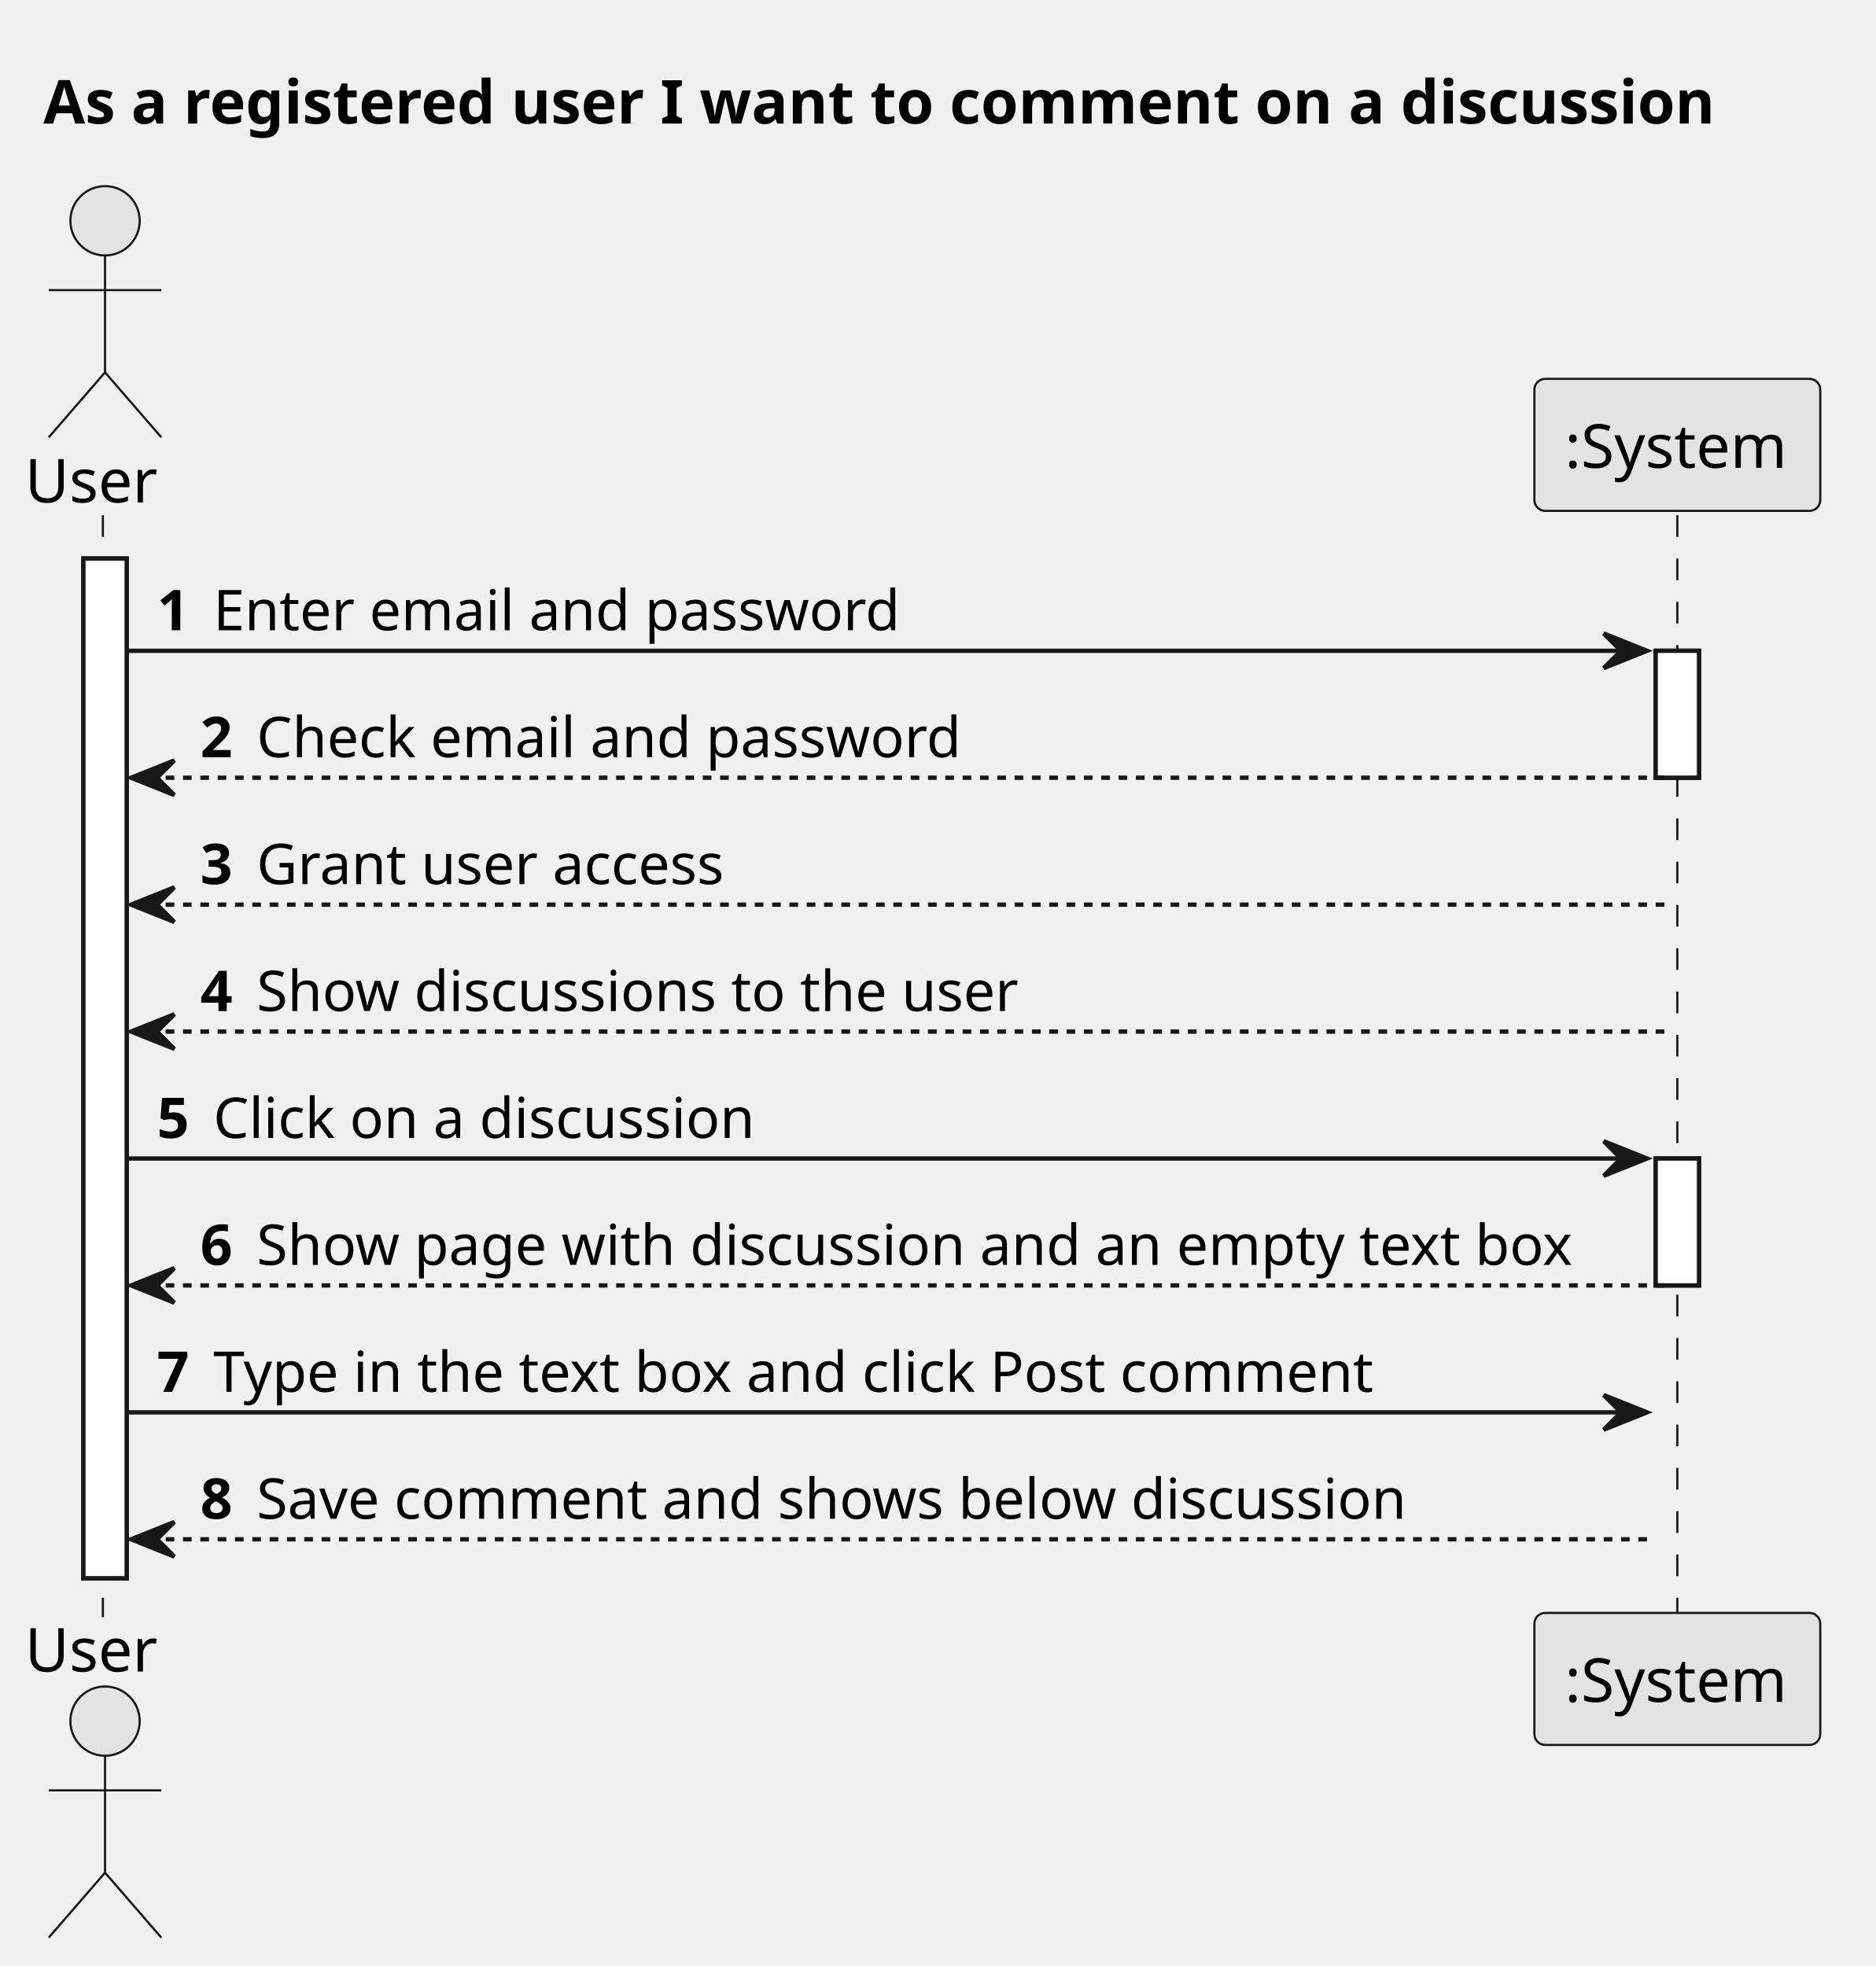
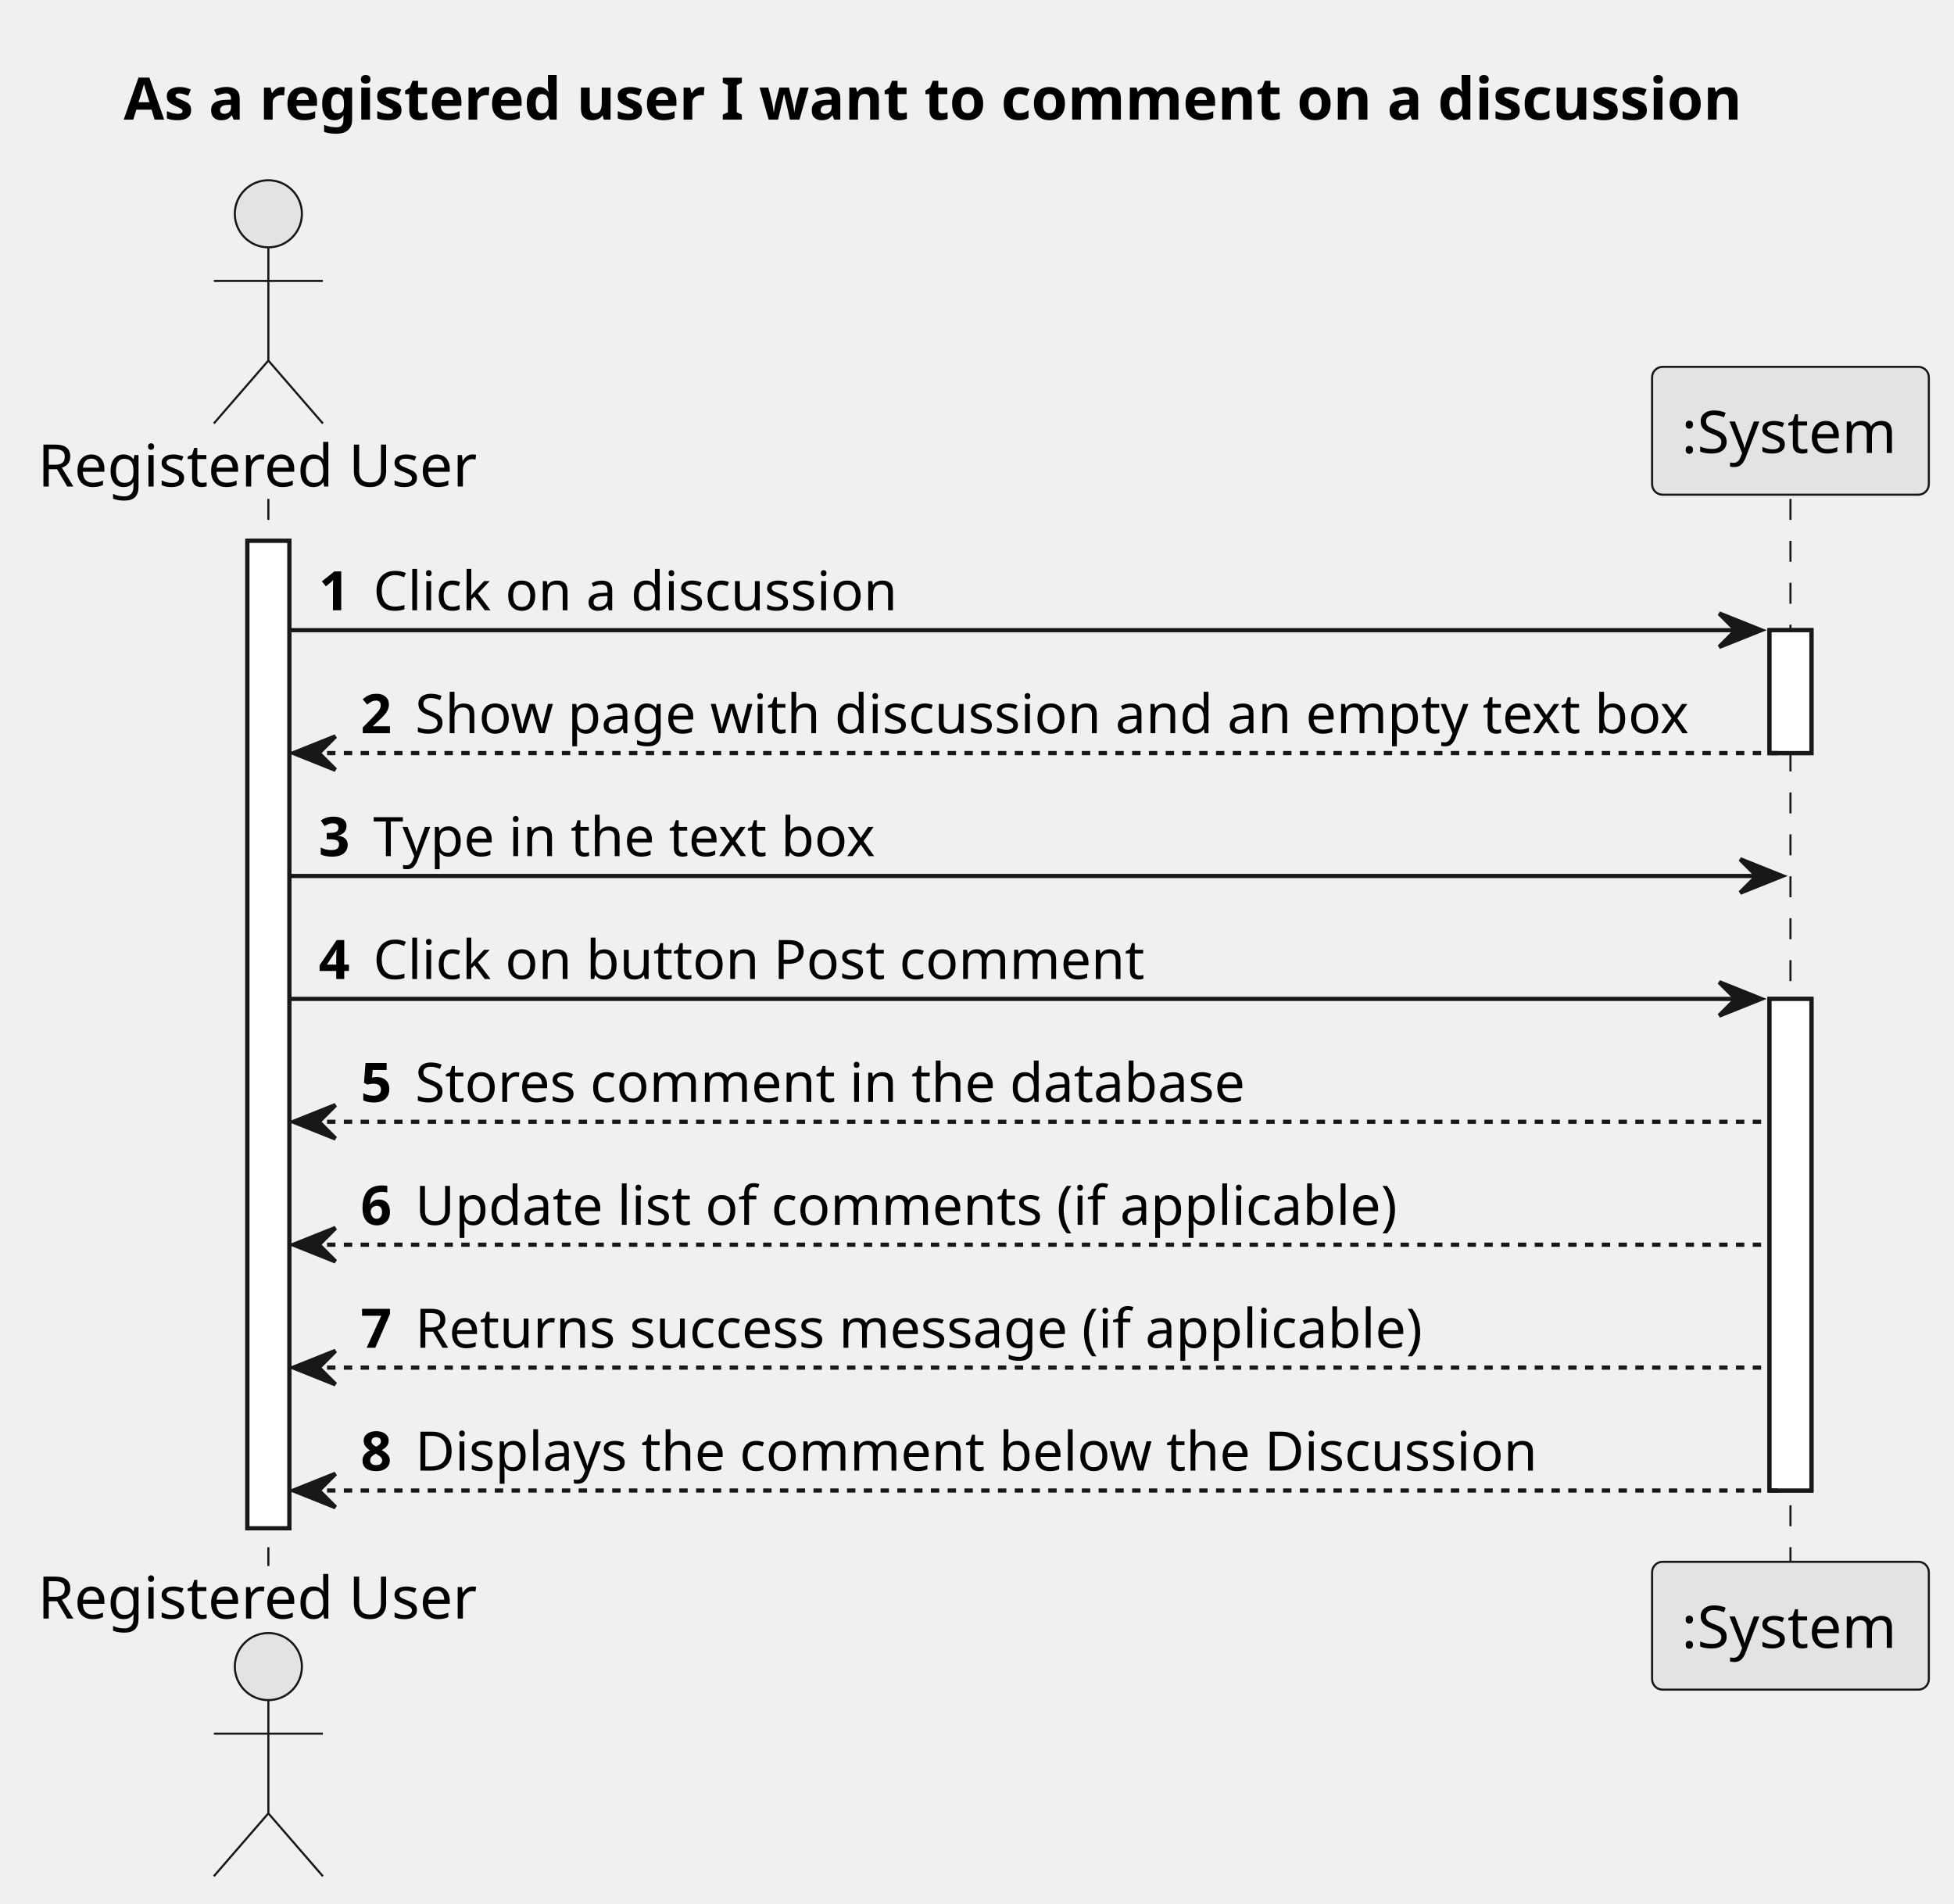
- <svg xmlns="http://www.w3.org/2000/svg" contentStyleType="text/css" height="454px" preserveAspectRatio="none" style="width:433px;height:454px;background:#FFFFFF;" version="1.1" viewBox="0 0 433 454" width="433px" zoomAndPan="magnify">
+ <svg xmlns="http://www.w3.org/2000/svg" contentStyleType="text/css" height="454px" preserveAspectRatio="none" style="width:466px;height:454px;background:#FFFFFF;" version="1.1" viewBox="0 0 466 454" width="466px" zoomAndPan="magnify">
  <defs />
  <g>
-     <text fill="#000000" font-family="sans-serif" font-size="14" font-weight="bold" lengthAdjust="spacing" textLength="405" x="10" y="28.535">As a registered user I want to comment on a discussion</text>
-     <rect fill="#FFFFFF" height="235.484" style="stroke:#181818;stroke-width:1.0;" width="10" x="19.25" y="128.977" />
-     <rect fill="#FFFFFF" height="29.311" style="stroke:#181818;stroke-width:1.0;" width="10" x="382.25" y="150.287" />
-     <rect fill="#FFFFFF" height="29.311" style="stroke:#181818;stroke-width:1.0;" width="10" x="382.25" y="267.529" />
-     <line style="stroke:#181818;stroke-width:0.5;stroke-dasharray:5.0,5.0;" x1="23.75" x2="23.75" y1="118.977" y2="373.461" />
-     <line style="stroke:#181818;stroke-width:0.5;stroke-dasharray:5.0,5.0;" x1="387.25" x2="387.25" y1="118.977" y2="373.461" />
-     <text fill="#000000" font-family="sans-serif" font-size="14" lengthAdjust="spacing" textLength="31" x="5.75" y="116.023">User</text>
-     <ellipse cx="24.25" cy="50.988" fill="#E3E3E3" rx="8" ry="8" style="stroke:#181818;stroke-width:0.5;" />
-     <path d="M24.25,58.988 L24.25,85.988 M11.25,66.988 L37.25,66.988 M24.25,85.988 L11.25,100.988 M24.25,85.988 L37.25,100.988 " fill="none" style="stroke:#181818;stroke-width:0.5;" />
-     <text fill="#000000" font-family="sans-serif" font-size="14" lengthAdjust="spacing" textLength="31" x="5.75" y="385.996">User</text>
-     <ellipse cx="24.25" cy="397.449" fill="#E3E3E3" rx="8" ry="8" style="stroke:#181818;stroke-width:0.5;" />
-     <path d="M24.25,405.449 L24.25,432.449 M11.25,413.449 L37.25,413.449 M24.25,432.449 L11.25,447.449 M24.25,432.449 L37.25,447.449 " fill="none" style="stroke:#181818;stroke-width:0.5;" />
-     <rect fill="#E3E3E3" height="30.488" rx="2.5" ry="2.5" style="stroke:#181818;stroke-width:0.5;" width="66" x="354.25" y="87.488" />
-     <text fill="#000000" font-family="sans-serif" font-size="14" lengthAdjust="spacing" textLength="52" x="361.25" y="108.023">:System</text>
-     <rect fill="#E3E3E3" height="30.488" rx="2.5" ry="2.5" style="stroke:#181818;stroke-width:0.5;" width="66" x="354.25" y="372.461" />
-     <text fill="#000000" font-family="sans-serif" font-size="14" lengthAdjust="spacing" textLength="52" x="361.25" y="392.996">:System</text>
-     <rect fill="#FFFFFF" height="235.484" style="stroke:#181818;stroke-width:1.0;" width="10" x="19.25" y="128.977" />
-     <rect fill="#FFFFFF" height="29.311" style="stroke:#181818;stroke-width:1.0;" width="10" x="382.25" y="150.287" />
-     <rect fill="#FFFFFF" height="29.311" style="stroke:#181818;stroke-width:1.0;" width="10" x="382.25" y="267.529" />
-     <polygon fill="#181818" points="370.25,146.287,380.25,150.287,370.25,154.287,374.25,150.287" style="stroke:#181818;stroke-width:1.0;" />
-     <line style="stroke:#181818;stroke-width:1.0;" x1="29.25" x2="376.25" y1="150.287" y2="150.287" />
-     <text fill="#000000" font-family="sans-serif" font-size="13" font-weight="bold" lengthAdjust="spacing" textLength="9" x="36.25" y="145.545">1</text>
-     <text fill="#000000" font-family="sans-serif" font-size="13" lengthAdjust="spacing" textLength="161" x="49.25" y="145.545">Enter email and password</text>
-     <polygon fill="#181818" points="40.25,175.598,30.25,179.598,40.25,183.598,36.25,179.598" style="stroke:#181818;stroke-width:1.0;" />
-     <line style="stroke:#181818;stroke-width:1.0;stroke-dasharray:2.0,2.0;" x1="34.25" x2="386.25" y1="179.598" y2="179.598" />
-     <text fill="#000000" font-family="sans-serif" font-size="13" font-weight="bold" lengthAdjust="spacing" textLength="9" x="46.25" y="174.856">2</text>
-     <text fill="#000000" font-family="sans-serif" font-size="13" lengthAdjust="spacing" textLength="168" x="59.25" y="174.856">Check email and password</text>
-     <polygon fill="#181818" points="40.25,204.908,30.25,208.908,40.25,212.908,36.25,208.908" style="stroke:#181818;stroke-width:1.0;" />
-     <line style="stroke:#181818;stroke-width:1.0;stroke-dasharray:2.0,2.0;" x1="34.25" x2="386.25" y1="208.908" y2="208.908" />
-     <text fill="#000000" font-family="sans-serif" font-size="13" font-weight="bold" lengthAdjust="spacing" textLength="9" x="46.25" y="204.166">3</text>
-     <text fill="#000000" font-family="sans-serif" font-size="13" lengthAdjust="spacing" textLength="111" x="59.25" y="204.166">Grant user access</text>
-     <polygon fill="#181818" points="40.25,234.219,30.25,238.219,40.25,242.219,36.25,238.219" style="stroke:#181818;stroke-width:1.0;" />
-     <line style="stroke:#181818;stroke-width:1.0;stroke-dasharray:2.0,2.0;" x1="34.25" x2="386.25" y1="238.219" y2="238.219" />
-     <text fill="#000000" font-family="sans-serif" font-size="13" font-weight="bold" lengthAdjust="spacing" textLength="9" x="46.25" y="233.477">4</text>
-     <text fill="#000000" font-family="sans-serif" font-size="13" lengthAdjust="spacing" textLength="184" x="59.25" y="233.477">Show discussions to the user</text>
-     <polygon fill="#181818" points="370.25,263.529,380.25,267.529,370.25,271.529,374.25,267.529" style="stroke:#181818;stroke-width:1.0;" />
-     <line style="stroke:#181818;stroke-width:1.0;" x1="29.25" x2="376.25" y1="267.529" y2="267.529" />
-     <text fill="#000000" font-family="sans-serif" font-size="13" font-weight="bold" lengthAdjust="spacing" textLength="9" x="36.25" y="262.787">5</text>
-     <text fill="#000000" font-family="sans-serif" font-size="13" lengthAdjust="spacing" textLength="135" x="49.25" y="262.787">Click on a discussion</text>
-     <polygon fill="#181818" points="40.25,292.84,30.25,296.84,40.25,300.84,36.25,296.84" style="stroke:#181818;stroke-width:1.0;" />
-     <line style="stroke:#181818;stroke-width:1.0;stroke-dasharray:2.0,2.0;" x1="34.25" x2="386.25" y1="296.84" y2="296.84" />
-     <text fill="#000000" font-family="sans-serif" font-size="13" font-weight="bold" lengthAdjust="spacing" textLength="9" x="46.25" y="292.098">6</text>
-     <text fill="#000000" font-family="sans-serif" font-size="13" lengthAdjust="spacing" textLength="316" x="59.25" y="292.098">Show page with discussion and an empty text box</text>
-     <polygon fill="#181818" points="370.25,322.15,380.25,326.15,370.25,330.15,374.25,326.15" style="stroke:#181818;stroke-width:1.0;" />
-     <line style="stroke:#181818;stroke-width:1.0;" x1="29.25" x2="376.25" y1="326.15" y2="326.15" />
-     <text fill="#000000" font-family="sans-serif" font-size="13" font-weight="bold" lengthAdjust="spacing" textLength="9" x="36.25" y="321.408">7</text>
-     <text fill="#000000" font-family="sans-serif" font-size="13" lengthAdjust="spacing" textLength="282" x="49.25" y="321.408">Type in the text box and click Post comment</text>
-     <polygon fill="#181818" points="40.25,351.461,30.25,355.461,40.25,359.461,36.25,355.461" style="stroke:#181818;stroke-width:1.0;" />
-     <line style="stroke:#181818;stroke-width:1.0;stroke-dasharray:2.0,2.0;" x1="34.25" x2="381.25" y1="355.461" y2="355.461" />
-     <text fill="#000000" font-family="sans-serif" font-size="13" font-weight="bold" lengthAdjust="spacing" textLength="9" x="46.25" y="350.719">8</text>
-     <text fill="#000000" font-family="sans-serif" font-size="13" lengthAdjust="spacing" textLength="275" x="59.25" y="350.719">Save comment and shows below discussion</text>
+     <text fill="#000000" font-family="sans-serif" font-size="14" font-weight="bold" lengthAdjust="spacing" textLength="405" x="29.5" y="28.535">As a registered user I want to comment on a discussion</text>
+     <rect fill="#FFFFFF" height="235.484" style="stroke:#181818;stroke-width:1.0;" width="10" x="59" y="128.977" />
+     <rect fill="#FFFFFF" height="29.311" style="stroke:#181818;stroke-width:1.0;" width="10" x="422" y="150.287" />
+     <rect fill="#FFFFFF" height="117.242" style="stroke:#181818;stroke-width:1.0;" width="10" x="422" y="238.219" />
+     <line style="stroke:#181818;stroke-width:0.5;stroke-dasharray:5.0,5.0;" x1="64" x2="64" y1="118.977" y2="373.461" />
+     <line style="stroke:#181818;stroke-width:0.5;stroke-dasharray:5.0,5.0;" x1="427" x2="427" y1="118.977" y2="373.461" />
+     <text fill="#000000" font-family="sans-serif" font-size="14" lengthAdjust="spacing" textLength="108" x="9" y="116.023">Registered User</text>
+     <ellipse cx="64" cy="50.988" fill="#E3E3E3" rx="8" ry="8" style="stroke:#181818;stroke-width:0.5;" />
+     <path d="M64,58.988 L64,85.988 M51,66.988 L77,66.988 M64,85.988 L51,100.988 M64,85.988 L77,100.988 " fill="none" style="stroke:#181818;stroke-width:0.5;" />
+     <text fill="#000000" font-family="sans-serif" font-size="14" lengthAdjust="spacing" textLength="108" x="9" y="385.996">Registered User</text>
+     <ellipse cx="64" cy="397.449" fill="#E3E3E3" rx="8" ry="8" style="stroke:#181818;stroke-width:0.5;" />
+     <path d="M64,405.449 L64,432.449 M51,413.449 L77,413.449 M64,432.449 L51,447.449 M64,432.449 L77,447.449 " fill="none" style="stroke:#181818;stroke-width:0.5;" />
+     <rect fill="#E3E3E3" height="30.488" rx="2.5" ry="2.5" style="stroke:#181818;stroke-width:0.5;" width="66" x="394" y="87.488" />
+     <text fill="#000000" font-family="sans-serif" font-size="14" lengthAdjust="spacing" textLength="52" x="401" y="108.023">:System</text>
+     <rect fill="#E3E3E3" height="30.488" rx="2.5" ry="2.5" style="stroke:#181818;stroke-width:0.5;" width="66" x="394" y="372.461" />
+     <text fill="#000000" font-family="sans-serif" font-size="14" lengthAdjust="spacing" textLength="52" x="401" y="392.996">:System</text>
+     <rect fill="#FFFFFF" height="235.484" style="stroke:#181818;stroke-width:1.0;" width="10" x="59" y="128.977" />
+     <rect fill="#FFFFFF" height="29.311" style="stroke:#181818;stroke-width:1.0;" width="10" x="422" y="150.287" />
+     <rect fill="#FFFFFF" height="117.242" style="stroke:#181818;stroke-width:1.0;" width="10" x="422" y="238.219" />
+     <polygon fill="#181818" points="410,146.287,420,150.287,410,154.287,414,150.287" style="stroke:#181818;stroke-width:1.0;" />
+     <line style="stroke:#181818;stroke-width:1.0;" x1="69" x2="416" y1="150.287" y2="150.287" />
+     <text fill="#000000" font-family="sans-serif" font-size="13" font-weight="bold" lengthAdjust="spacing" textLength="9" x="76" y="145.545">1</text>
+     <text fill="#000000" font-family="sans-serif" font-size="13" lengthAdjust="spacing" textLength="135" x="89" y="145.545">Click on a discussion</text>
+     <polygon fill="#181818" points="80,175.598,70,179.598,80,183.598,76,179.598" style="stroke:#181818;stroke-width:1.0;" />
+     <line style="stroke:#181818;stroke-width:1.0;stroke-dasharray:2.0,2.0;" x1="74" x2="426" y1="179.598" y2="179.598" />
+     <text fill="#000000" font-family="sans-serif" font-size="13" font-weight="bold" lengthAdjust="spacing" textLength="9" x="86" y="174.856">2</text>
+     <text fill="#000000" font-family="sans-serif" font-size="13" lengthAdjust="spacing" textLength="316" x="99" y="174.856">Show page with discussion and an empty text box</text>
+     <polygon fill="#181818" points="415,204.908,425,208.908,415,212.908,419,208.908" style="stroke:#181818;stroke-width:1.0;" />
+     <line style="stroke:#181818;stroke-width:1.0;" x1="69" x2="421" y1="208.908" y2="208.908" />
+     <text fill="#000000" font-family="sans-serif" font-size="13" font-weight="bold" lengthAdjust="spacing" textLength="9" x="76" y="204.166">3</text>
+     <text fill="#000000" font-family="sans-serif" font-size="13" lengthAdjust="spacing" textLength="127" x="89" y="204.166">Type in the text box</text>
+     <polygon fill="#181818" points="410,234.219,420,238.219,410,242.219,414,238.219" style="stroke:#181818;stroke-width:1.0;" />
+     <line style="stroke:#181818;stroke-width:1.0;" x1="69" x2="416" y1="238.219" y2="238.219" />
+     <text fill="#000000" font-family="sans-serif" font-size="13" font-weight="bold" lengthAdjust="spacing" textLength="9" x="76" y="233.477">4</text>
+     <text fill="#000000" font-family="sans-serif" font-size="13" lengthAdjust="spacing" textLength="192" x="89" y="233.477">Click on button Post comment</text>
+     <polygon fill="#181818" points="80,263.529,70,267.529,80,271.529,76,267.529" style="stroke:#181818;stroke-width:1.0;" />
+     <line style="stroke:#181818;stroke-width:1.0;stroke-dasharray:2.0,2.0;" x1="74" x2="421" y1="267.529" y2="267.529" />
+     <text fill="#000000" font-family="sans-serif" font-size="13" font-weight="bold" lengthAdjust="spacing" textLength="9" x="86" y="262.787">5</text>
+     <text fill="#000000" font-family="sans-serif" font-size="13" lengthAdjust="spacing" textLength="202" x="99" y="262.787">Stores comment in the database</text>
+     <polygon fill="#181818" points="80,292.84,70,296.84,80,300.84,76,296.84" style="stroke:#181818;stroke-width:1.0;" />
+     <line style="stroke:#181818;stroke-width:1.0;stroke-dasharray:2.0,2.0;" x1="74" x2="421" y1="296.84" y2="296.84" />
+     <text fill="#000000" font-family="sans-serif" font-size="13" font-weight="bold" lengthAdjust="spacing" textLength="9" x="86" y="292.098">6</text>
+     <text fill="#000000" font-family="sans-serif" font-size="13" lengthAdjust="spacing" textLength="244" x="99" y="292.098">Update list of comments (if applicable)</text>
+     <polygon fill="#181818" points="80,322.15,70,326.15,80,330.15,76,326.15" style="stroke:#181818;stroke-width:1.0;" />
+     <line style="stroke:#181818;stroke-width:1.0;stroke-dasharray:2.0,2.0;" x1="74" x2="421" y1="326.15" y2="326.15" />
+     <text fill="#000000" font-family="sans-serif" font-size="13" font-weight="bold" lengthAdjust="spacing" textLength="9" x="86" y="321.408">7</text>
+     <text fill="#000000" font-family="sans-serif" font-size="13" lengthAdjust="spacing" textLength="250" x="99" y="321.408">Returns success message (if applicable)</text>
+     <polygon fill="#181818" points="80,351.461,70,355.461,80,359.461,76,355.461" style="stroke:#181818;stroke-width:1.0;" />
+     <line style="stroke:#181818;stroke-width:1.0;stroke-dasharray:2.0,2.0;" x1="74" x2="426" y1="355.461" y2="355.461" />
+     <text fill="#000000" font-family="sans-serif" font-size="13" font-weight="bold" lengthAdjust="spacing" textLength="9" x="86" y="350.719">8</text>
+     <text fill="#000000" font-family="sans-serif" font-size="13" lengthAdjust="spacing" textLength="280" x="99" y="350.719">Displays the comment below the Discussion</text>
  </g>
</svg>
